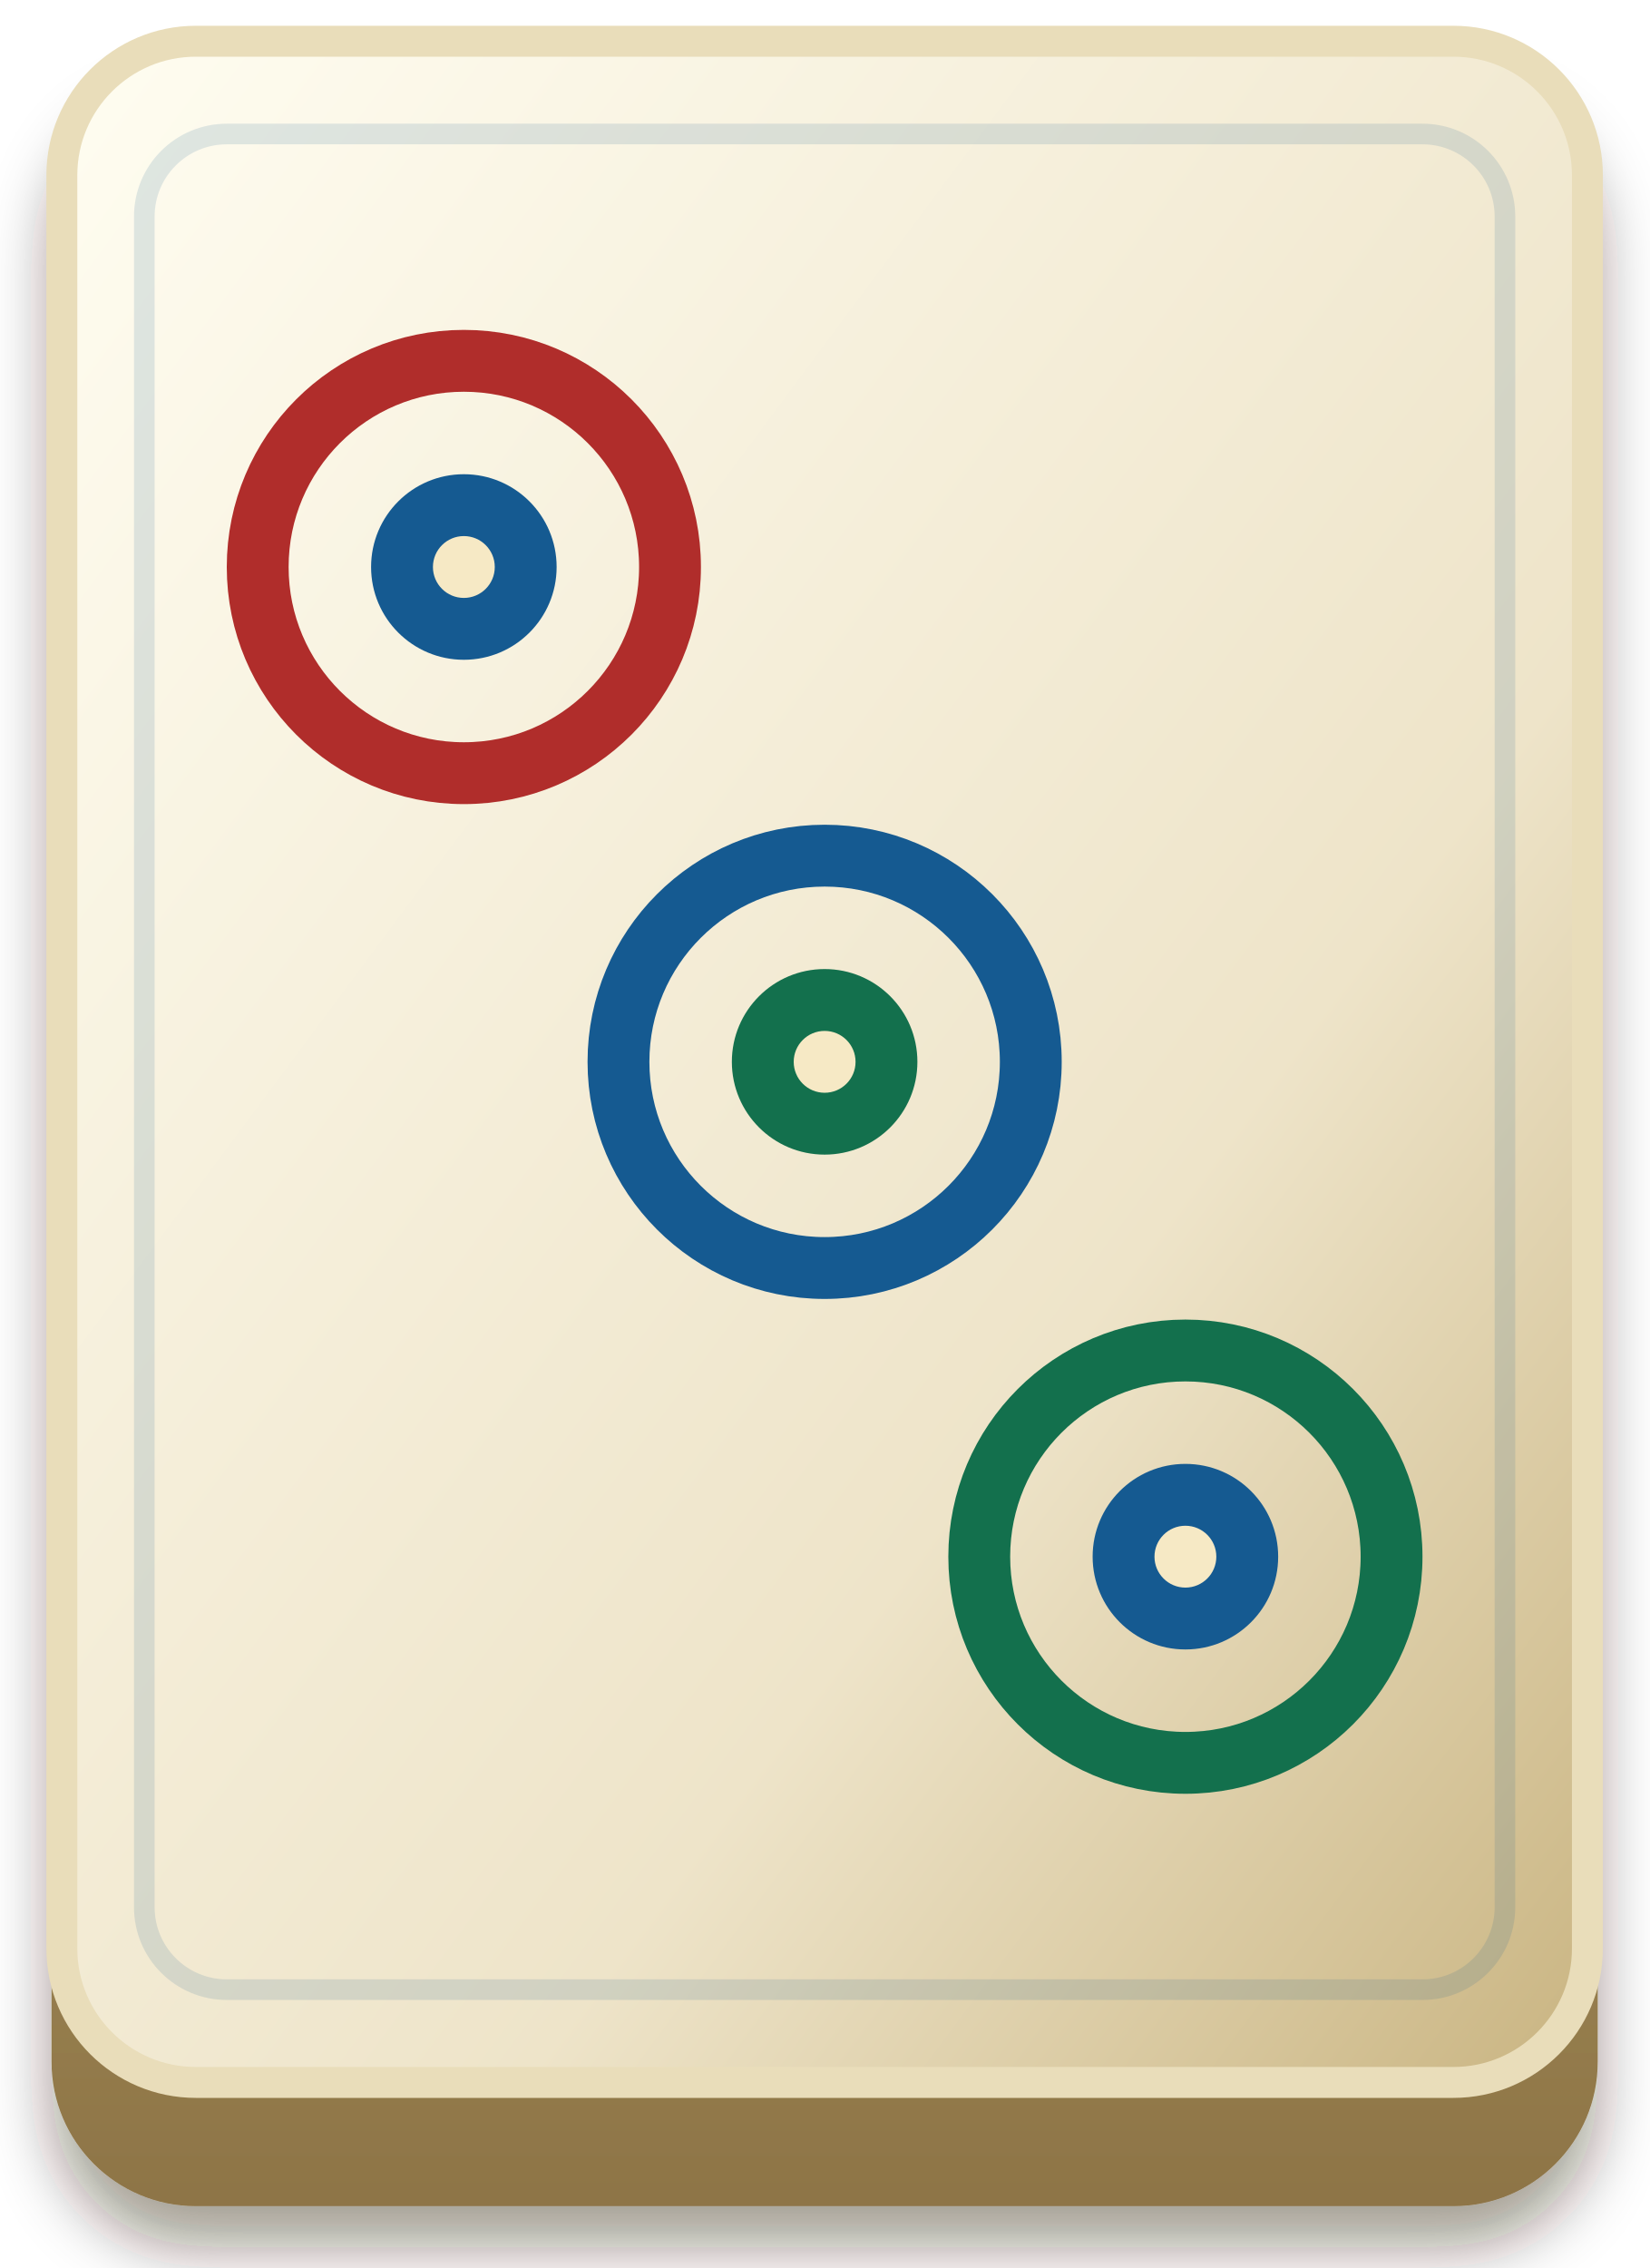
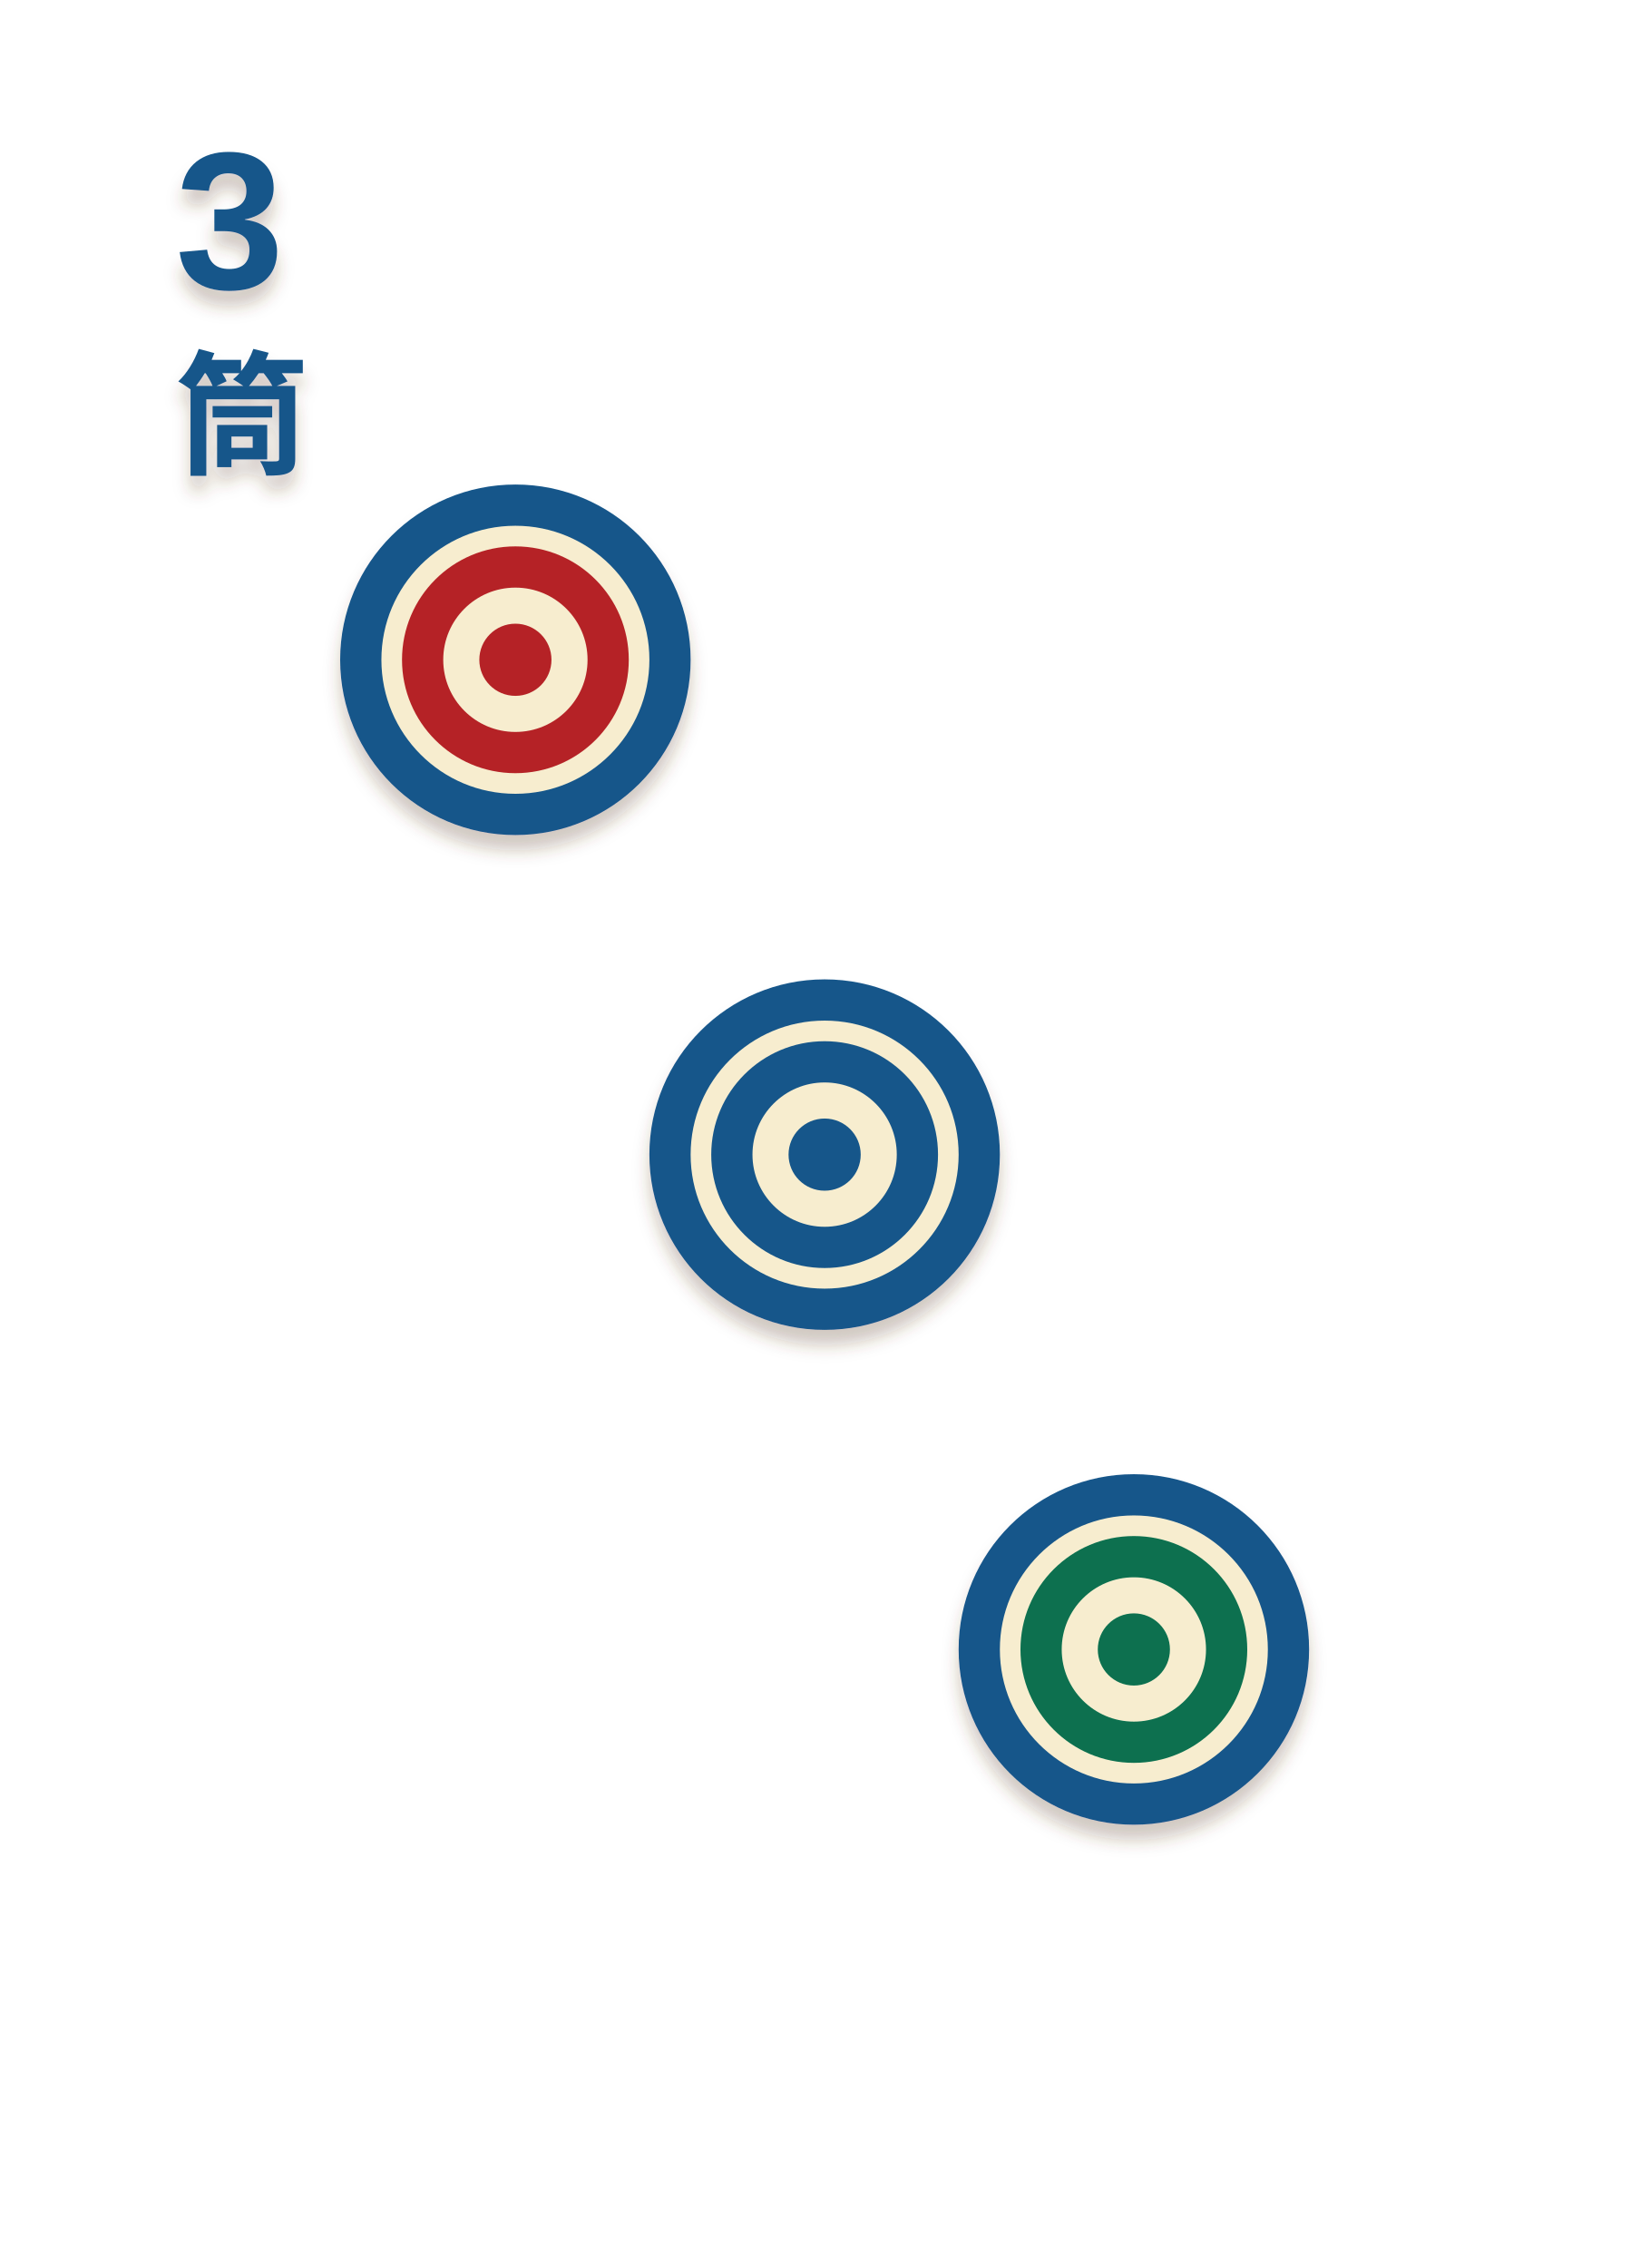
<svg xmlns="http://www.w3.org/2000/svg" viewBox="0 0 160 220">
  <defs>
-     <linearGradient id="ivory" x1="0" y1="0" x2="1" y2="1">
-       <stop stop-color="#fffdf1" />
-       <stop offset=".65" stop-color="#eee4c9" />
-       <stop offset="1" stop-color="#c9b481" />
-     </linearGradient>
-     <linearGradient id="edge" x1="0" y1="0" x2="0" y2="1">
-       <stop stop-color="#d8c797" />
-       <stop offset="1" stop-color="#8e7546" />
-     </linearGradient>
-     <filter id="shadow">
-       <feDropShadow dx="0" dy="4" stdDeviation="3" flood-color="#24170b" flood-opacity=".42" />
+     <filter id="soft">
+       <feDropShadow dx="0" dy="1.5" stdDeviation=".8" flood-color="#5b3b1c" flood-opacity=".28" />
    </filter>
  </defs>
-   <rect x="5" y="6" width="150" height="208" rx="14" fill="url(#edge)" filter="url(#shadow)" />
-   <rect x="6" y="4" width="148" height="198" rx="13" fill="url(#ivory)" stroke="#e9ddba" stroke-width="3" />
-   <rect x="14" y="13" width="132" height="180" rx="8" fill="none" stroke="#155a91" stroke-opacity=".13" stroke-width="2" />
-   <g transform="translate(45 55)">
-     <circle r="20" fill="none" stroke="#b02d2b" stroke-width="6" />
-     <circle r="9" fill="#155a91" />
-     <circle r="3" fill="#f6e9c5" />
-   </g>
-   <g transform="translate(80 103)">
-     <circle r="20" fill="none" stroke="#155a91" stroke-width="6" />
-     <circle r="9" fill="#13704d" />
-     <circle r="3" fill="#f6e9c5" />
-   </g>
-   <g transform="translate(115 151)">
-     <circle r="20" fill="none" stroke="#13704d" stroke-width="6" />
-     <circle r="9" fill="#155a91" />
-     <circle r="3" fill="#f6e9c5" />
+   <g filter="url(#soft)">
+     <g font-family="Arial,Noto Sans TC,sans-serif" font-weight="800" fill="#15568a">
+       <text x="17" y="28" font-size="19">3</text>
+       <text x="17" y="45" font-size="13">筒</text>
+     </g>
+     <g transform="translate(50 64) scale(1)">
+       <circle r="15" fill="#f7edcf" stroke="#15568a" stroke-width="4" />
+       <circle r="9" fill="none" stroke="#b52227" stroke-width="4" />
+       <circle r="3.5" fill="#b52227" />
+     </g>
+     <g transform="translate(80 112) scale(1)">
+       <circle r="15" fill="#f7edcf" stroke="#15568a" stroke-width="4" />
+       <circle r="9" fill="none" stroke="#15568a" stroke-width="4" />
+       <circle r="3.5" fill="#15568a" />
+     </g>
+     <g transform="translate(110 160) scale(1)">
+       <circle r="15" fill="#f7edcf" stroke="#15568a" stroke-width="4" />
+       <circle r="9" fill="none" stroke="#08704f" stroke-width="4" />
+       <circle r="3.5" fill="#08704f" />
+     </g>
  </g>
</svg>
